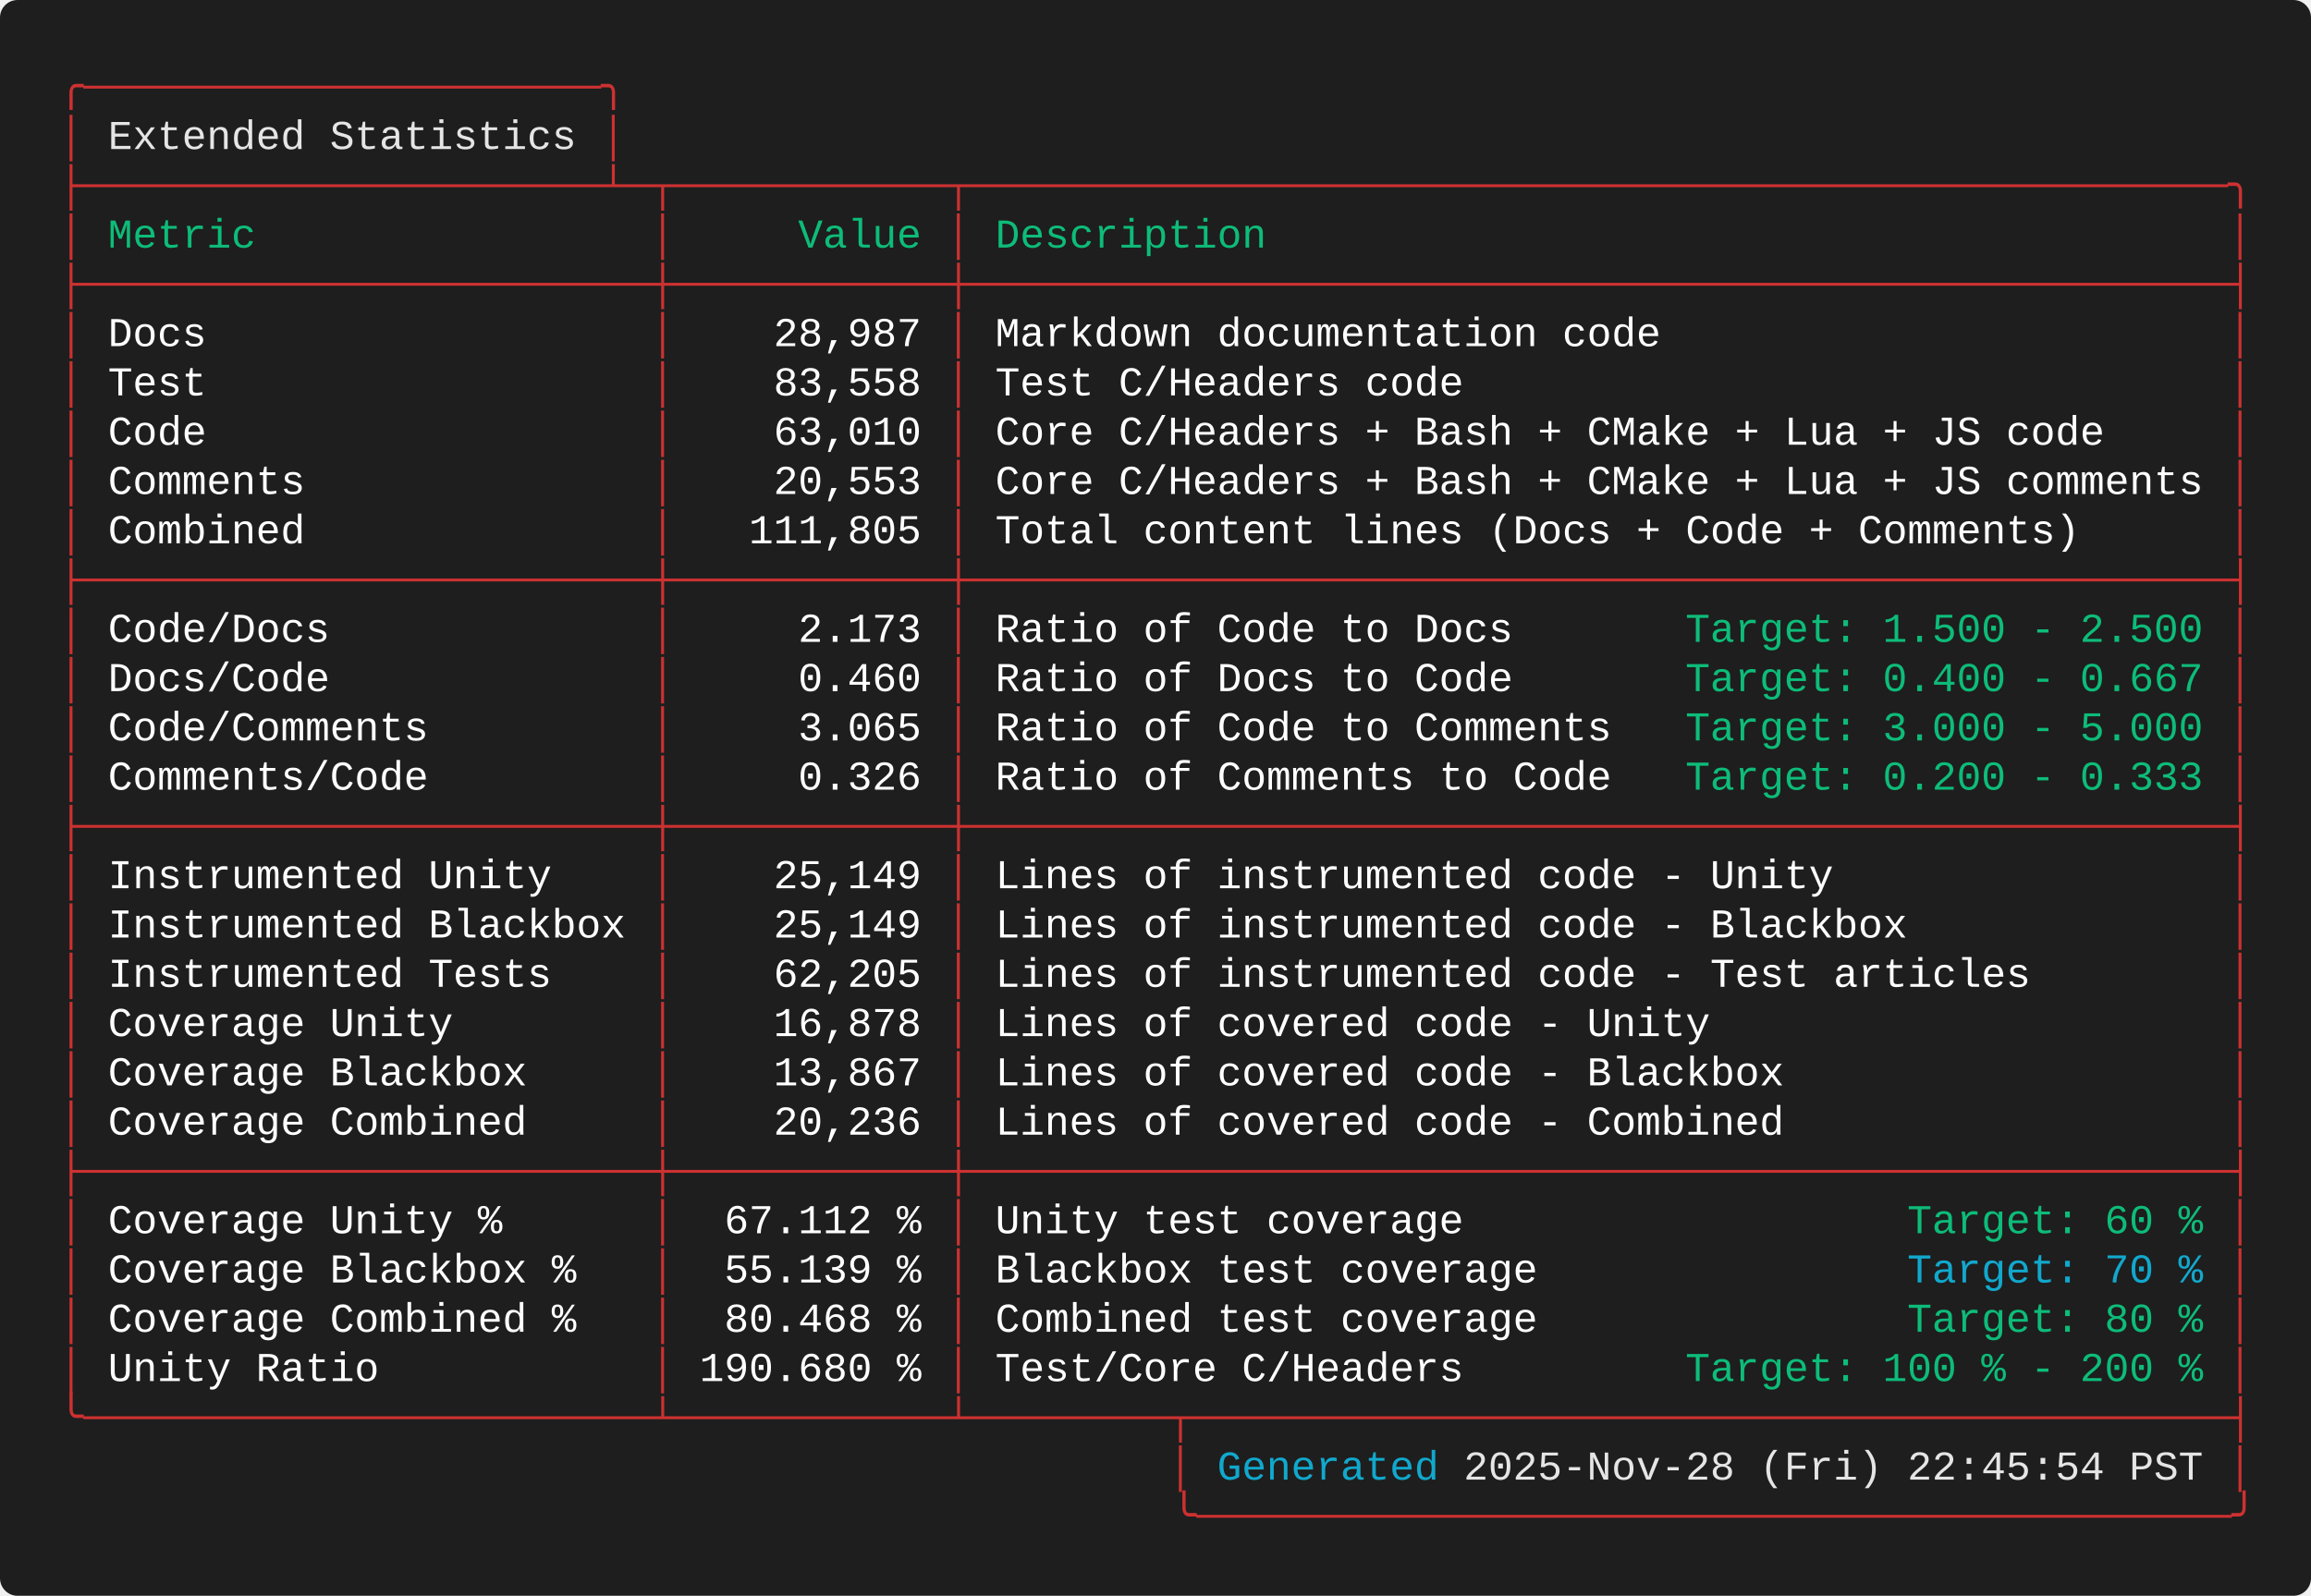
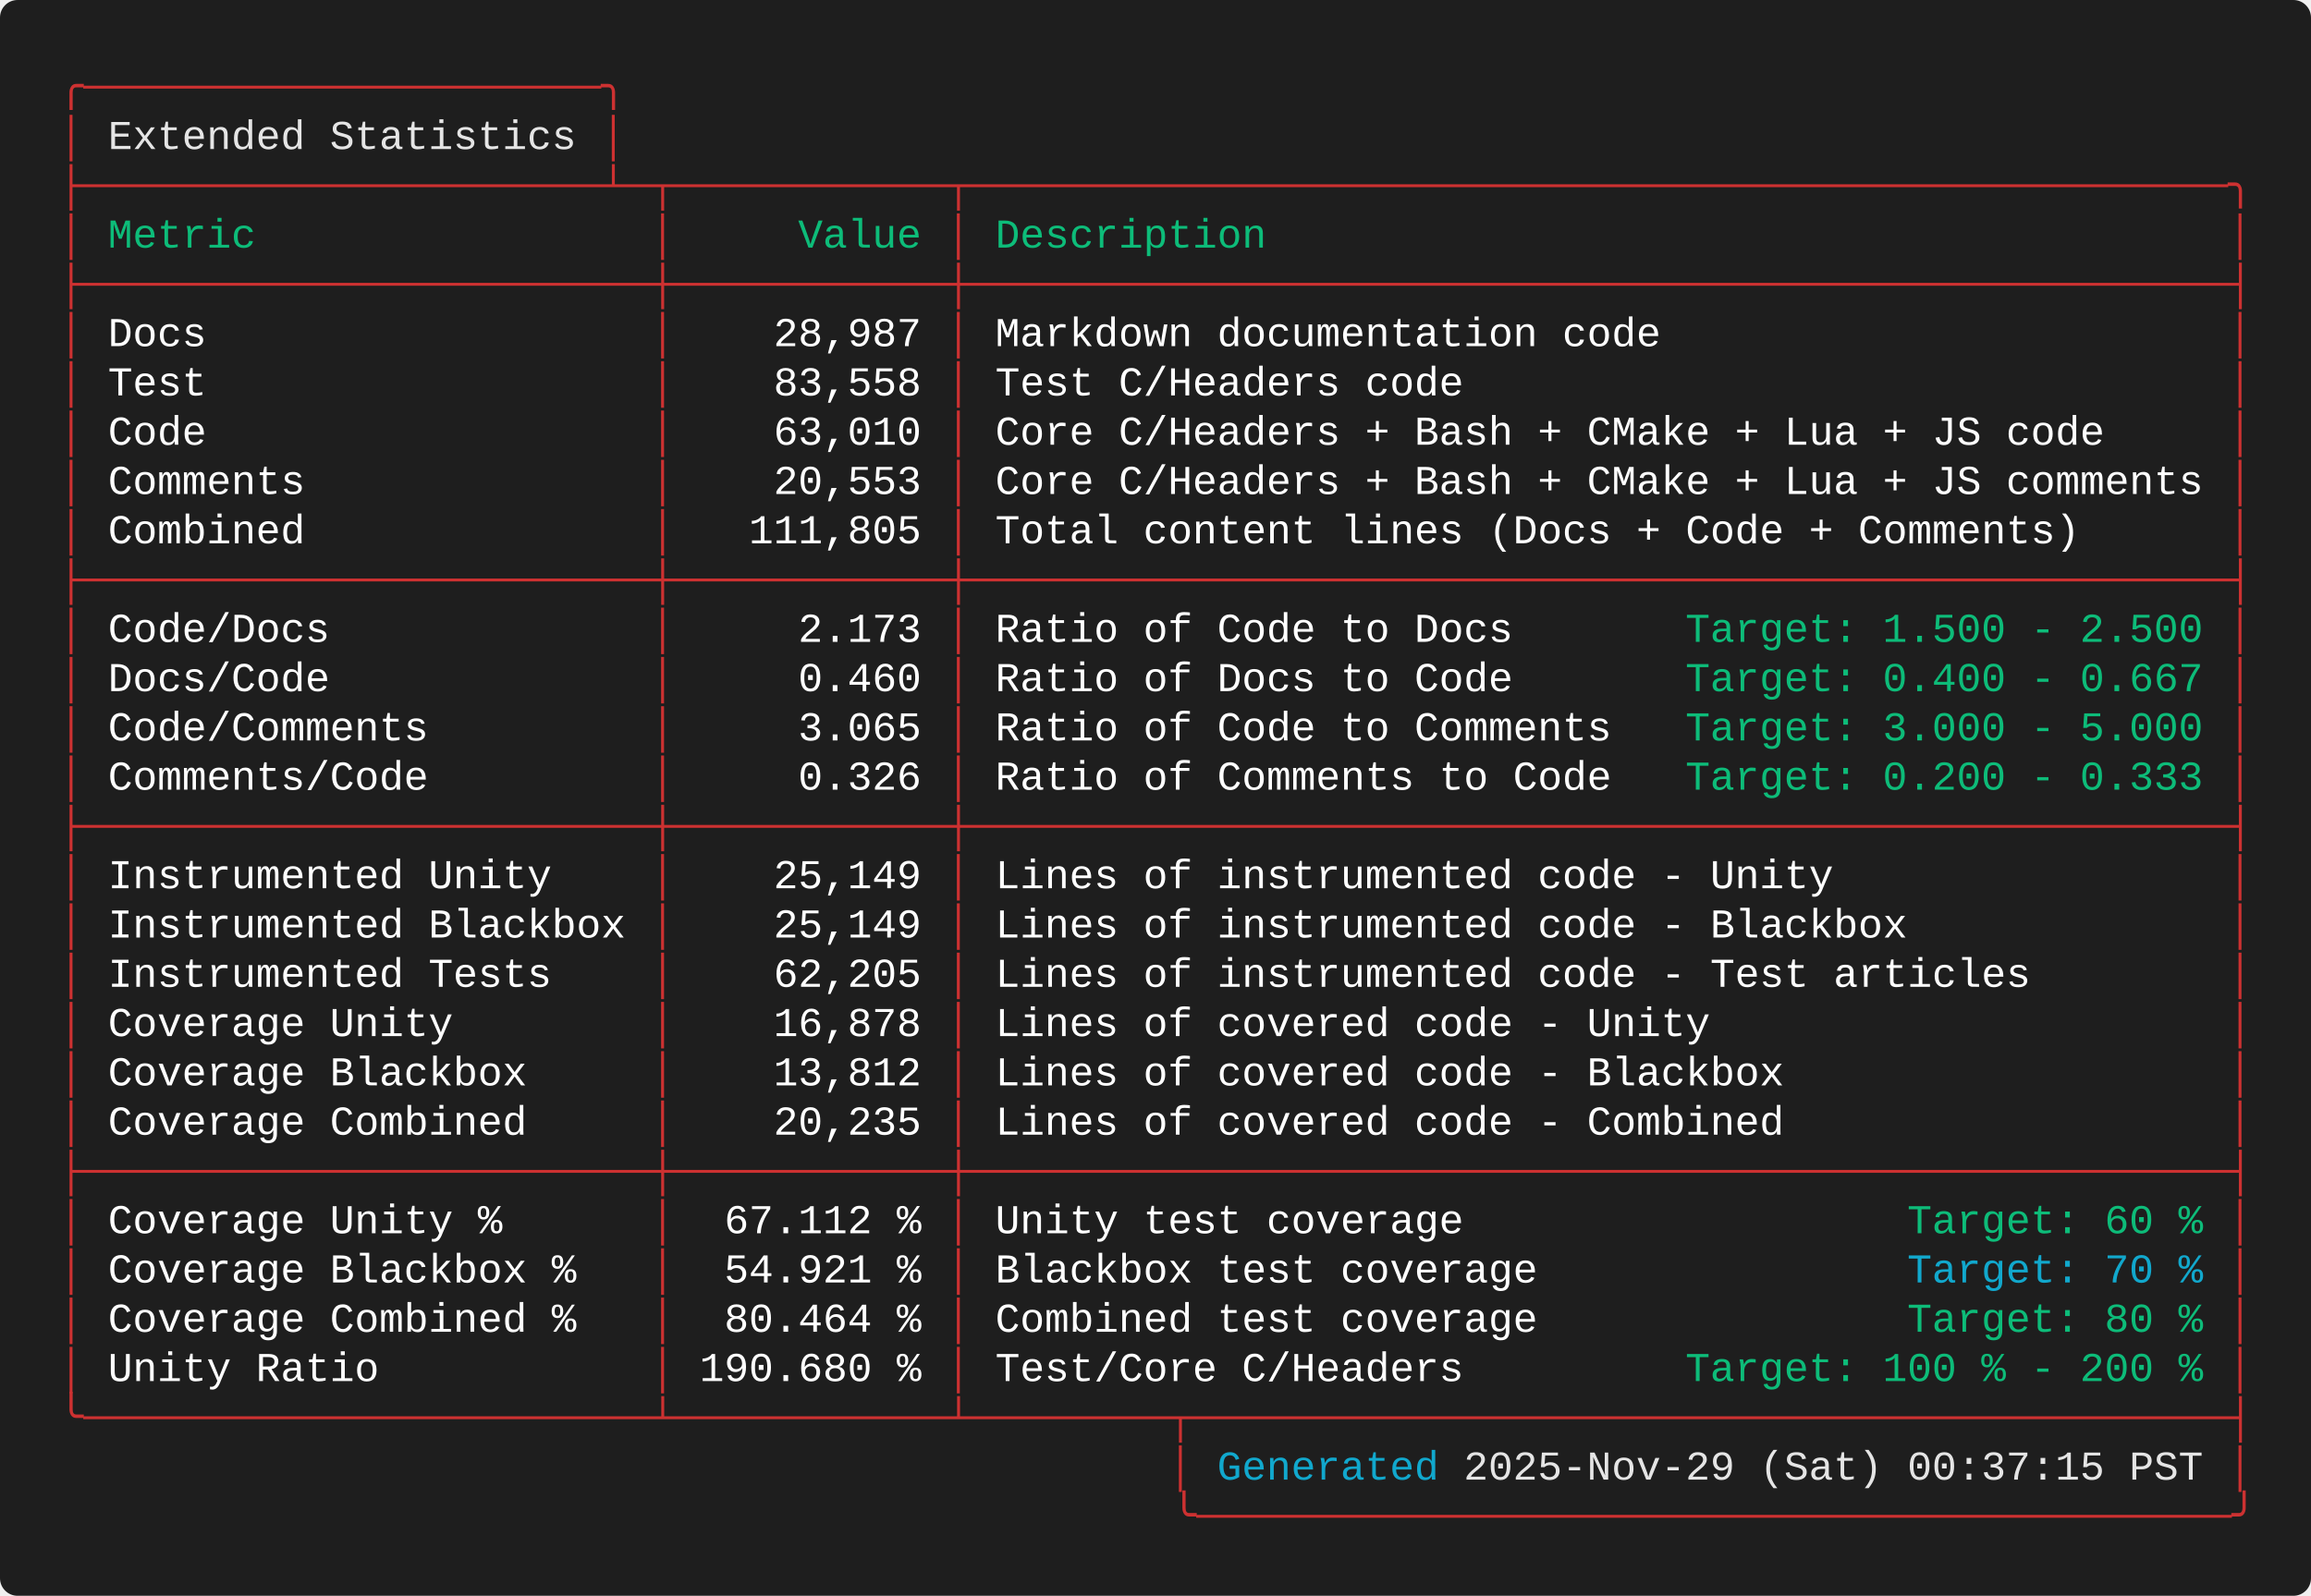
<svg xmlns="http://www.w3.org/2000/svg" width="787.60" height="544.00" viewBox="0 0 787.60 544.00">
  <defs>
    <style type="text/css">.terminal-text { font-family: 'Consolas', 'Consolas', 'Monaco', 'Courier New', monospace; }</style>
  </defs>
  <rect width="100%" height="100%" fill="#1e1e1e" rx="6" />
  <text x="20.00" y="34.00" font-size="14" class="terminal-text" xml:space="preserve" textLength="193.20" lengthAdjust="spacingAndGlyphs" fill="#cd3131">╭─────────────────────╮</text>
  <text x="20.00" y="50.80" font-size="14" class="terminal-text" xml:space="preserve" textLength="16.80" lengthAdjust="spacingAndGlyphs" fill="#cd3131">│ </text>
  <text x="36.80" y="50.80" font-size="14" class="terminal-text" xml:space="preserve" textLength="159.60" lengthAdjust="spacingAndGlyphs" fill="#e5e5e5">Extended Statistics</text>
  <text x="196.40" y="50.80" font-size="14" class="terminal-text" xml:space="preserve" textLength="8.40" lengthAdjust="spacingAndGlyphs" fill="#ffffff"> </text>
  <text x="204.80" y="50.80" font-size="14" class="terminal-text" xml:space="preserve" textLength="8.40" lengthAdjust="spacingAndGlyphs" fill="#cd3131">│</text>
  <text x="20.00" y="67.60" font-size="14" class="terminal-text" xml:space="preserve" textLength="747.60" lengthAdjust="spacingAndGlyphs" fill="#cd3131">├─────────────────────┴─┬───────────┬───────────────────────────────────────────────────╮</text>
  <text x="20.00" y="84.40" font-size="14" class="terminal-text" xml:space="preserve" textLength="8.40" lengthAdjust="spacingAndGlyphs" fill="#cd3131">│</text>
  <text x="28.40" y="84.40" font-size="14" class="terminal-text" xml:space="preserve" textLength="193.20" lengthAdjust="spacingAndGlyphs" fill="#0dbc79"> Metric                </text>
  <text x="221.60" y="84.40" font-size="14" class="terminal-text" xml:space="preserve" textLength="8.40" lengthAdjust="spacingAndGlyphs" fill="#cd3131">│</text>
  <text x="230.00" y="84.40" font-size="14" class="terminal-text" xml:space="preserve" textLength="92.40" lengthAdjust="spacingAndGlyphs" fill="#0dbc79">     Value </text>
  <text x="322.40" y="84.40" font-size="14" class="terminal-text" xml:space="preserve" textLength="8.40" lengthAdjust="spacingAndGlyphs" fill="#cd3131">│</text>
  <text x="330.80" y="84.40" font-size="14" class="terminal-text" xml:space="preserve" textLength="428.40" lengthAdjust="spacingAndGlyphs" fill="#0dbc79"> Description                                       </text>
  <text x="759.20" y="84.40" font-size="14" class="terminal-text" xml:space="preserve" textLength="8.40" lengthAdjust="spacingAndGlyphs" fill="#cd3131">│</text>
  <text x="20.00" y="101.20" font-size="14" class="terminal-text" xml:space="preserve" textLength="747.60" lengthAdjust="spacingAndGlyphs" fill="#cd3131">├───────────────────────┼───────────┼───────────────────────────────────────────────────┤</text>
  <text x="20.00" y="118.00" font-size="14" class="terminal-text" xml:space="preserve" textLength="8.40" lengthAdjust="spacingAndGlyphs" fill="#cd3131">│</text>
  <text x="28.40" y="118.00" font-size="14" class="terminal-text" xml:space="preserve" textLength="193.20" lengthAdjust="spacingAndGlyphs" fill="#ffffff"> Docs                  </text>
  <text x="221.60" y="118.00" font-size="14" class="terminal-text" xml:space="preserve" textLength="8.40" lengthAdjust="spacingAndGlyphs" fill="#cd3131">│</text>
  <text x="230.00" y="118.00" font-size="14" class="terminal-text" xml:space="preserve" textLength="92.40" lengthAdjust="spacingAndGlyphs" fill="#ffffff">    28,987 </text>
  <text x="322.40" y="118.00" font-size="14" class="terminal-text" xml:space="preserve" textLength="8.40" lengthAdjust="spacingAndGlyphs" fill="#cd3131">│</text>
  <text x="330.80" y="118.00" font-size="14" class="terminal-text" xml:space="preserve" textLength="428.40" lengthAdjust="spacingAndGlyphs" fill="#ffffff"> Markdown documentation code                       </text>
  <text x="759.20" y="118.00" font-size="14" class="terminal-text" xml:space="preserve" textLength="8.40" lengthAdjust="spacingAndGlyphs" fill="#cd3131">│</text>
  <text x="20.00" y="134.80" font-size="14" class="terminal-text" xml:space="preserve" textLength="8.40" lengthAdjust="spacingAndGlyphs" fill="#cd3131">│</text>
  <text x="28.40" y="134.80" font-size="14" class="terminal-text" xml:space="preserve" textLength="193.20" lengthAdjust="spacingAndGlyphs" fill="#ffffff"> Test                  </text>
  <text x="221.60" y="134.80" font-size="14" class="terminal-text" xml:space="preserve" textLength="8.40" lengthAdjust="spacingAndGlyphs" fill="#cd3131">│</text>
  <text x="230.00" y="134.80" font-size="14" class="terminal-text" xml:space="preserve" textLength="92.40" lengthAdjust="spacingAndGlyphs" fill="#ffffff">    83,558 </text>
  <text x="322.40" y="134.80" font-size="14" class="terminal-text" xml:space="preserve" textLength="8.40" lengthAdjust="spacingAndGlyphs" fill="#cd3131">│</text>
  <text x="330.80" y="134.80" font-size="14" class="terminal-text" xml:space="preserve" textLength="428.40" lengthAdjust="spacingAndGlyphs" fill="#ffffff"> Test C/Headers code                               </text>
  <text x="759.20" y="134.80" font-size="14" class="terminal-text" xml:space="preserve" textLength="8.40" lengthAdjust="spacingAndGlyphs" fill="#cd3131">│</text>
  <text x="20.00" y="151.60" font-size="14" class="terminal-text" xml:space="preserve" textLength="8.40" lengthAdjust="spacingAndGlyphs" fill="#cd3131">│</text>
  <text x="28.40" y="151.60" font-size="14" class="terminal-text" xml:space="preserve" textLength="193.20" lengthAdjust="spacingAndGlyphs" fill="#ffffff"> Code                  </text>
  <text x="221.60" y="151.60" font-size="14" class="terminal-text" xml:space="preserve" textLength="8.40" lengthAdjust="spacingAndGlyphs" fill="#cd3131">│</text>
  <text x="230.00" y="151.60" font-size="14" class="terminal-text" xml:space="preserve" textLength="92.40" lengthAdjust="spacingAndGlyphs" fill="#ffffff">    63,010 </text>
  <text x="322.40" y="151.60" font-size="14" class="terminal-text" xml:space="preserve" textLength="8.40" lengthAdjust="spacingAndGlyphs" fill="#cd3131">│</text>
  <text x="330.80" y="151.60" font-size="14" class="terminal-text" xml:space="preserve" textLength="428.40" lengthAdjust="spacingAndGlyphs" fill="#ffffff"> Core C/Headers + Bash + CMake + Lua + JS code     </text>
  <text x="759.20" y="151.60" font-size="14" class="terminal-text" xml:space="preserve" textLength="8.40" lengthAdjust="spacingAndGlyphs" fill="#cd3131">│</text>
  <text x="20.00" y="168.40" font-size="14" class="terminal-text" xml:space="preserve" textLength="8.40" lengthAdjust="spacingAndGlyphs" fill="#cd3131">│</text>
  <text x="28.40" y="168.40" font-size="14" class="terminal-text" xml:space="preserve" textLength="193.20" lengthAdjust="spacingAndGlyphs" fill="#ffffff"> Comments              </text>
  <text x="221.60" y="168.40" font-size="14" class="terminal-text" xml:space="preserve" textLength="8.40" lengthAdjust="spacingAndGlyphs" fill="#cd3131">│</text>
  <text x="230.00" y="168.40" font-size="14" class="terminal-text" xml:space="preserve" textLength="92.40" lengthAdjust="spacingAndGlyphs" fill="#ffffff">    20,553 </text>
  <text x="322.40" y="168.40" font-size="14" class="terminal-text" xml:space="preserve" textLength="8.40" lengthAdjust="spacingAndGlyphs" fill="#cd3131">│</text>
  <text x="330.80" y="168.40" font-size="14" class="terminal-text" xml:space="preserve" textLength="428.40" lengthAdjust="spacingAndGlyphs" fill="#ffffff"> Core C/Headers + Bash + CMake + Lua + JS comments </text>
  <text x="759.20" y="168.40" font-size="14" class="terminal-text" xml:space="preserve" textLength="8.40" lengthAdjust="spacingAndGlyphs" fill="#cd3131">│</text>
  <text x="20.00" y="185.20" font-size="14" class="terminal-text" xml:space="preserve" textLength="8.40" lengthAdjust="spacingAndGlyphs" fill="#cd3131">│</text>
  <text x="28.40" y="185.20" font-size="14" class="terminal-text" xml:space="preserve" textLength="193.20" lengthAdjust="spacingAndGlyphs" fill="#ffffff"> Combined              </text>
  <text x="221.60" y="185.20" font-size="14" class="terminal-text" xml:space="preserve" textLength="8.40" lengthAdjust="spacingAndGlyphs" fill="#cd3131">│</text>
  <text x="230.00" y="185.20" font-size="14" class="terminal-text" xml:space="preserve" textLength="92.40" lengthAdjust="spacingAndGlyphs" fill="#ffffff">   111,805 </text>
  <text x="322.40" y="185.20" font-size="14" class="terminal-text" xml:space="preserve" textLength="8.40" lengthAdjust="spacingAndGlyphs" fill="#cd3131">│</text>
  <text x="330.80" y="185.20" font-size="14" class="terminal-text" xml:space="preserve" textLength="428.40" lengthAdjust="spacingAndGlyphs" fill="#ffffff"> Total content lines (Docs + Code + Comments)      </text>
  <text x="759.20" y="185.20" font-size="14" class="terminal-text" xml:space="preserve" textLength="8.40" lengthAdjust="spacingAndGlyphs" fill="#cd3131">│</text>
  <text x="20.00" y="202.00" font-size="14" class="terminal-text" xml:space="preserve" textLength="747.60" lengthAdjust="spacingAndGlyphs" fill="#cd3131">├───────────────────────┼───────────┼───────────────────────────────────────────────────┤</text>
  <text x="20.00" y="218.80" font-size="14" class="terminal-text" xml:space="preserve" textLength="8.40" lengthAdjust="spacingAndGlyphs" fill="#cd3131">│</text>
  <text x="28.40" y="218.80" font-size="14" class="terminal-text" xml:space="preserve" textLength="193.20" lengthAdjust="spacingAndGlyphs" fill="#ffffff"> Code/Docs             </text>
  <text x="221.60" y="218.80" font-size="14" class="terminal-text" xml:space="preserve" textLength="8.40" lengthAdjust="spacingAndGlyphs" fill="#cd3131">│</text>
  <text x="230.00" y="218.80" font-size="14" class="terminal-text" xml:space="preserve" textLength="92.40" lengthAdjust="spacingAndGlyphs" fill="#ffffff">     2.173 </text>
  <text x="322.40" y="218.80" font-size="14" class="terminal-text" xml:space="preserve" textLength="8.40" lengthAdjust="spacingAndGlyphs" fill="#cd3131">│</text>
  <text x="330.80" y="218.80" font-size="14" class="terminal-text" xml:space="preserve" textLength="243.60" lengthAdjust="spacingAndGlyphs" fill="#ffffff"> Ratio of Code to Docs       </text>
  <text x="574.40" y="218.80" font-size="14" class="terminal-text" xml:space="preserve" textLength="176.40" lengthAdjust="spacingAndGlyphs" fill="#0dbc79">Target: 1.500 - 2.500</text>
  <text x="750.80" y="218.80" font-size="14" class="terminal-text" xml:space="preserve" textLength="8.40" lengthAdjust="spacingAndGlyphs" fill="#ffffff"> </text>
  <text x="759.20" y="218.80" font-size="14" class="terminal-text" xml:space="preserve" textLength="8.40" lengthAdjust="spacingAndGlyphs" fill="#cd3131">│</text>
  <text x="20.00" y="235.60" font-size="14" class="terminal-text" xml:space="preserve" textLength="8.40" lengthAdjust="spacingAndGlyphs" fill="#cd3131">│</text>
  <text x="28.40" y="235.60" font-size="14" class="terminal-text" xml:space="preserve" textLength="193.20" lengthAdjust="spacingAndGlyphs" fill="#ffffff"> Docs/Code             </text>
  <text x="221.60" y="235.60" font-size="14" class="terminal-text" xml:space="preserve" textLength="8.40" lengthAdjust="spacingAndGlyphs" fill="#cd3131">│</text>
  <text x="230.00" y="235.60" font-size="14" class="terminal-text" xml:space="preserve" textLength="92.40" lengthAdjust="spacingAndGlyphs" fill="#ffffff">     0.460 </text>
  <text x="322.40" y="235.60" font-size="14" class="terminal-text" xml:space="preserve" textLength="8.40" lengthAdjust="spacingAndGlyphs" fill="#cd3131">│</text>
  <text x="330.80" y="235.60" font-size="14" class="terminal-text" xml:space="preserve" textLength="243.60" lengthAdjust="spacingAndGlyphs" fill="#ffffff"> Ratio of Docs to Code       </text>
  <text x="574.40" y="235.60" font-size="14" class="terminal-text" xml:space="preserve" textLength="176.40" lengthAdjust="spacingAndGlyphs" fill="#0dbc79">Target: 0.400 - 0.667</text>
  <text x="750.80" y="235.60" font-size="14" class="terminal-text" xml:space="preserve" textLength="8.40" lengthAdjust="spacingAndGlyphs" fill="#ffffff"> </text>
  <text x="759.20" y="235.60" font-size="14" class="terminal-text" xml:space="preserve" textLength="8.40" lengthAdjust="spacingAndGlyphs" fill="#cd3131">│</text>
  <text x="20.00" y="252.40" font-size="14" class="terminal-text" xml:space="preserve" textLength="8.40" lengthAdjust="spacingAndGlyphs" fill="#cd3131">│</text>
  <text x="28.40" y="252.40" font-size="14" class="terminal-text" xml:space="preserve" textLength="193.20" lengthAdjust="spacingAndGlyphs" fill="#ffffff"> Code/Comments         </text>
  <text x="221.60" y="252.40" font-size="14" class="terminal-text" xml:space="preserve" textLength="8.40" lengthAdjust="spacingAndGlyphs" fill="#cd3131">│</text>
  <text x="230.00" y="252.40" font-size="14" class="terminal-text" xml:space="preserve" textLength="92.40" lengthAdjust="spacingAndGlyphs" fill="#ffffff">     3.065 </text>
  <text x="322.40" y="252.40" font-size="14" class="terminal-text" xml:space="preserve" textLength="8.40" lengthAdjust="spacingAndGlyphs" fill="#cd3131">│</text>
  <text x="330.80" y="252.40" font-size="14" class="terminal-text" xml:space="preserve" textLength="243.60" lengthAdjust="spacingAndGlyphs" fill="#ffffff"> Ratio of Code to Comments   </text>
  <text x="574.40" y="252.40" font-size="14" class="terminal-text" xml:space="preserve" textLength="176.40" lengthAdjust="spacingAndGlyphs" fill="#0dbc79">Target: 3.000 - 5.000</text>
  <text x="750.80" y="252.40" font-size="14" class="terminal-text" xml:space="preserve" textLength="8.40" lengthAdjust="spacingAndGlyphs" fill="#ffffff"> </text>
  <text x="759.20" y="252.40" font-size="14" class="terminal-text" xml:space="preserve" textLength="8.40" lengthAdjust="spacingAndGlyphs" fill="#cd3131">│</text>
  <text x="20.00" y="269.20" font-size="14" class="terminal-text" xml:space="preserve" textLength="8.40" lengthAdjust="spacingAndGlyphs" fill="#cd3131">│</text>
  <text x="28.40" y="269.20" font-size="14" class="terminal-text" xml:space="preserve" textLength="193.20" lengthAdjust="spacingAndGlyphs" fill="#ffffff"> Comments/Code         </text>
  <text x="221.60" y="269.20" font-size="14" class="terminal-text" xml:space="preserve" textLength="8.40" lengthAdjust="spacingAndGlyphs" fill="#cd3131">│</text>
  <text x="230.00" y="269.20" font-size="14" class="terminal-text" xml:space="preserve" textLength="92.40" lengthAdjust="spacingAndGlyphs" fill="#ffffff">     0.326 </text>
  <text x="322.40" y="269.20" font-size="14" class="terminal-text" xml:space="preserve" textLength="8.40" lengthAdjust="spacingAndGlyphs" fill="#cd3131">│</text>
  <text x="330.80" y="269.20" font-size="14" class="terminal-text" xml:space="preserve" textLength="243.60" lengthAdjust="spacingAndGlyphs" fill="#ffffff"> Ratio of Comments to Code   </text>
  <text x="574.40" y="269.20" font-size="14" class="terminal-text" xml:space="preserve" textLength="176.40" lengthAdjust="spacingAndGlyphs" fill="#0dbc79">Target: 0.200 - 0.333</text>
  <text x="750.80" y="269.20" font-size="14" class="terminal-text" xml:space="preserve" textLength="8.40" lengthAdjust="spacingAndGlyphs" fill="#ffffff"> </text>
  <text x="759.20" y="269.20" font-size="14" class="terminal-text" xml:space="preserve" textLength="8.40" lengthAdjust="spacingAndGlyphs" fill="#cd3131">│</text>
  <text x="20.00" y="286.00" font-size="14" class="terminal-text" xml:space="preserve" textLength="747.60" lengthAdjust="spacingAndGlyphs" fill="#cd3131">├───────────────────────┼───────────┼───────────────────────────────────────────────────┤</text>
  <text x="20.00" y="302.80" font-size="14" class="terminal-text" xml:space="preserve" textLength="8.40" lengthAdjust="spacingAndGlyphs" fill="#cd3131">│</text>
  <text x="28.40" y="302.80" font-size="14" class="terminal-text" xml:space="preserve" textLength="193.20" lengthAdjust="spacingAndGlyphs" fill="#ffffff"> Instrumented Unity    </text>
  <text x="221.60" y="302.80" font-size="14" class="terminal-text" xml:space="preserve" textLength="8.40" lengthAdjust="spacingAndGlyphs" fill="#cd3131">│</text>
  <text x="230.00" y="302.80" font-size="14" class="terminal-text" xml:space="preserve" textLength="92.40" lengthAdjust="spacingAndGlyphs" fill="#ffffff">    25,149 </text>
  <text x="322.40" y="302.80" font-size="14" class="terminal-text" xml:space="preserve" textLength="8.40" lengthAdjust="spacingAndGlyphs" fill="#cd3131">│</text>
  <text x="330.80" y="302.80" font-size="14" class="terminal-text" xml:space="preserve" textLength="428.40" lengthAdjust="spacingAndGlyphs" fill="#ffffff"> Lines of instrumented code - Unity                </text>
  <text x="759.20" y="302.80" font-size="14" class="terminal-text" xml:space="preserve" textLength="8.40" lengthAdjust="spacingAndGlyphs" fill="#cd3131">│</text>
  <text x="20.00" y="319.60" font-size="14" class="terminal-text" xml:space="preserve" textLength="8.40" lengthAdjust="spacingAndGlyphs" fill="#cd3131">│</text>
  <text x="28.40" y="319.60" font-size="14" class="terminal-text" xml:space="preserve" textLength="193.20" lengthAdjust="spacingAndGlyphs" fill="#ffffff"> Instrumented Blackbox </text>
  <text x="221.60" y="319.60" font-size="14" class="terminal-text" xml:space="preserve" textLength="8.40" lengthAdjust="spacingAndGlyphs" fill="#cd3131">│</text>
  <text x="230.00" y="319.60" font-size="14" class="terminal-text" xml:space="preserve" textLength="92.40" lengthAdjust="spacingAndGlyphs" fill="#ffffff">    25,149 </text>
  <text x="322.40" y="319.60" font-size="14" class="terminal-text" xml:space="preserve" textLength="8.40" lengthAdjust="spacingAndGlyphs" fill="#cd3131">│</text>
  <text x="330.80" y="319.60" font-size="14" class="terminal-text" xml:space="preserve" textLength="428.40" lengthAdjust="spacingAndGlyphs" fill="#ffffff"> Lines of instrumented code - Blackbox             </text>
  <text x="759.20" y="319.60" font-size="14" class="terminal-text" xml:space="preserve" textLength="8.40" lengthAdjust="spacingAndGlyphs" fill="#cd3131">│</text>
  <text x="20.00" y="336.40" font-size="14" class="terminal-text" xml:space="preserve" textLength="8.40" lengthAdjust="spacingAndGlyphs" fill="#cd3131">│</text>
  <text x="28.40" y="336.40" font-size="14" class="terminal-text" xml:space="preserve" textLength="193.20" lengthAdjust="spacingAndGlyphs" fill="#ffffff"> Instrumented Tests    </text>
  <text x="221.60" y="336.40" font-size="14" class="terminal-text" xml:space="preserve" textLength="8.40" lengthAdjust="spacingAndGlyphs" fill="#cd3131">│</text>
  <text x="230.00" y="336.40" font-size="14" class="terminal-text" xml:space="preserve" textLength="92.40" lengthAdjust="spacingAndGlyphs" fill="#ffffff">    62,205 </text>
  <text x="322.40" y="336.40" font-size="14" class="terminal-text" xml:space="preserve" textLength="8.40" lengthAdjust="spacingAndGlyphs" fill="#cd3131">│</text>
  <text x="330.80" y="336.40" font-size="14" class="terminal-text" xml:space="preserve" textLength="428.40" lengthAdjust="spacingAndGlyphs" fill="#ffffff"> Lines of instrumented code - Test articles        </text>
  <text x="759.20" y="336.40" font-size="14" class="terminal-text" xml:space="preserve" textLength="8.40" lengthAdjust="spacingAndGlyphs" fill="#cd3131">│</text>
  <text x="20.00" y="353.20" font-size="14" class="terminal-text" xml:space="preserve" textLength="8.40" lengthAdjust="spacingAndGlyphs" fill="#cd3131">│</text>
  <text x="28.40" y="353.20" font-size="14" class="terminal-text" xml:space="preserve" textLength="193.20" lengthAdjust="spacingAndGlyphs" fill="#ffffff"> Coverage Unity        </text>
  <text x="221.60" y="353.20" font-size="14" class="terminal-text" xml:space="preserve" textLength="8.40" lengthAdjust="spacingAndGlyphs" fill="#cd3131">│</text>
  <text x="230.00" y="353.20" font-size="14" class="terminal-text" xml:space="preserve" textLength="92.40" lengthAdjust="spacingAndGlyphs" fill="#ffffff">    16,878 </text>
  <text x="322.40" y="353.20" font-size="14" class="terminal-text" xml:space="preserve" textLength="8.40" lengthAdjust="spacingAndGlyphs" fill="#cd3131">│</text>
  <text x="330.80" y="353.20" font-size="14" class="terminal-text" xml:space="preserve" textLength="428.40" lengthAdjust="spacingAndGlyphs" fill="#ffffff"> Lines of covered code - Unity                     </text>
  <text x="759.20" y="353.20" font-size="14" class="terminal-text" xml:space="preserve" textLength="8.40" lengthAdjust="spacingAndGlyphs" fill="#cd3131">│</text>
  <text x="20.00" y="370.00" font-size="14" class="terminal-text" xml:space="preserve" textLength="8.40" lengthAdjust="spacingAndGlyphs" fill="#cd3131">│</text>
  <text x="28.40" y="370.00" font-size="14" class="terminal-text" xml:space="preserve" textLength="193.20" lengthAdjust="spacingAndGlyphs" fill="#ffffff"> Coverage Blackbox     </text>
  <text x="221.60" y="370.00" font-size="14" class="terminal-text" xml:space="preserve" textLength="8.40" lengthAdjust="spacingAndGlyphs" fill="#cd3131">│</text>
-   <text x="230.00" y="370.00" font-size="14" class="terminal-text" xml:space="preserve" textLength="92.40" lengthAdjust="spacingAndGlyphs" fill="#ffffff">    13,867 </text>
+   <text x="230.00" y="370.00" font-size="14" class="terminal-text" xml:space="preserve" textLength="92.40" lengthAdjust="spacingAndGlyphs" fill="#ffffff">    13,812 </text>
  <text x="322.40" y="370.00" font-size="14" class="terminal-text" xml:space="preserve" textLength="8.40" lengthAdjust="spacingAndGlyphs" fill="#cd3131">│</text>
  <text x="330.80" y="370.00" font-size="14" class="terminal-text" xml:space="preserve" textLength="428.40" lengthAdjust="spacingAndGlyphs" fill="#ffffff"> Lines of covered code - Blackbox                  </text>
  <text x="759.20" y="370.00" font-size="14" class="terminal-text" xml:space="preserve" textLength="8.40" lengthAdjust="spacingAndGlyphs" fill="#cd3131">│</text>
  <text x="20.00" y="386.80" font-size="14" class="terminal-text" xml:space="preserve" textLength="8.40" lengthAdjust="spacingAndGlyphs" fill="#cd3131">│</text>
  <text x="28.40" y="386.80" font-size="14" class="terminal-text" xml:space="preserve" textLength="193.20" lengthAdjust="spacingAndGlyphs" fill="#ffffff"> Coverage Combined     </text>
  <text x="221.60" y="386.80" font-size="14" class="terminal-text" xml:space="preserve" textLength="8.40" lengthAdjust="spacingAndGlyphs" fill="#cd3131">│</text>
-   <text x="230.00" y="386.80" font-size="14" class="terminal-text" xml:space="preserve" textLength="92.40" lengthAdjust="spacingAndGlyphs" fill="#ffffff">    20,236 </text>
+   <text x="230.00" y="386.80" font-size="14" class="terminal-text" xml:space="preserve" textLength="92.40" lengthAdjust="spacingAndGlyphs" fill="#ffffff">    20,235 </text>
  <text x="322.40" y="386.80" font-size="14" class="terminal-text" xml:space="preserve" textLength="8.40" lengthAdjust="spacingAndGlyphs" fill="#cd3131">│</text>
  <text x="330.80" y="386.80" font-size="14" class="terminal-text" xml:space="preserve" textLength="428.40" lengthAdjust="spacingAndGlyphs" fill="#ffffff"> Lines of covered code - Combined                  </text>
  <text x="759.20" y="386.80" font-size="14" class="terminal-text" xml:space="preserve" textLength="8.40" lengthAdjust="spacingAndGlyphs" fill="#cd3131">│</text>
  <text x="20.00" y="403.60" font-size="14" class="terminal-text" xml:space="preserve" textLength="747.60" lengthAdjust="spacingAndGlyphs" fill="#cd3131">├───────────────────────┼───────────┼───────────────────────────────────────────────────┤</text>
  <text x="20.00" y="420.40" font-size="14" class="terminal-text" xml:space="preserve" textLength="8.40" lengthAdjust="spacingAndGlyphs" fill="#cd3131">│</text>
  <text x="28.40" y="420.40" font-size="14" class="terminal-text" xml:space="preserve" textLength="193.20" lengthAdjust="spacingAndGlyphs" fill="#ffffff"> Coverage Unity %      </text>
  <text x="221.60" y="420.40" font-size="14" class="terminal-text" xml:space="preserve" textLength="8.40" lengthAdjust="spacingAndGlyphs" fill="#cd3131">│</text>
  <text x="230.00" y="420.40" font-size="14" class="terminal-text" xml:space="preserve" textLength="92.40" lengthAdjust="spacingAndGlyphs" fill="#ffffff">  67.112 % </text>
  <text x="322.40" y="420.40" font-size="14" class="terminal-text" xml:space="preserve" textLength="8.40" lengthAdjust="spacingAndGlyphs" fill="#cd3131">│</text>
  <text x="330.80" y="420.40" font-size="14" class="terminal-text" xml:space="preserve" textLength="319.20" lengthAdjust="spacingAndGlyphs" fill="#ffffff"> Unity test coverage                  </text>
  <text x="650.00" y="420.40" font-size="14" class="terminal-text" xml:space="preserve" textLength="100.80" lengthAdjust="spacingAndGlyphs" fill="#0dbc79">Target: 60 %</text>
  <text x="750.80" y="420.40" font-size="14" class="terminal-text" xml:space="preserve" textLength="8.40" lengthAdjust="spacingAndGlyphs" fill="#ffffff"> </text>
  <text x="759.20" y="420.40" font-size="14" class="terminal-text" xml:space="preserve" textLength="8.40" lengthAdjust="spacingAndGlyphs" fill="#cd3131">│</text>
  <text x="20.00" y="437.20" font-size="14" class="terminal-text" xml:space="preserve" textLength="8.40" lengthAdjust="spacingAndGlyphs" fill="#cd3131">│</text>
  <text x="28.40" y="437.20" font-size="14" class="terminal-text" xml:space="preserve" textLength="193.20" lengthAdjust="spacingAndGlyphs" fill="#ffffff"> Coverage Blackbox %   </text>
  <text x="221.60" y="437.20" font-size="14" class="terminal-text" xml:space="preserve" textLength="8.40" lengthAdjust="spacingAndGlyphs" fill="#cd3131">│</text>
-   <text x="230.00" y="437.20" font-size="14" class="terminal-text" xml:space="preserve" textLength="92.40" lengthAdjust="spacingAndGlyphs" fill="#ffffff">  55.139 % </text>
+   <text x="230.00" y="437.20" font-size="14" class="terminal-text" xml:space="preserve" textLength="92.40" lengthAdjust="spacingAndGlyphs" fill="#ffffff">  54.921 % </text>
  <text x="322.40" y="437.20" font-size="14" class="terminal-text" xml:space="preserve" textLength="8.40" lengthAdjust="spacingAndGlyphs" fill="#cd3131">│</text>
  <text x="330.80" y="437.20" font-size="14" class="terminal-text" xml:space="preserve" textLength="319.20" lengthAdjust="spacingAndGlyphs" fill="#ffffff"> Blackbox test coverage               </text>
  <text x="650.00" y="437.20" font-size="14" class="terminal-text" xml:space="preserve" textLength="100.80" lengthAdjust="spacingAndGlyphs" fill="#11a8cd">Target: 70 %</text>
  <text x="750.80" y="437.20" font-size="14" class="terminal-text" xml:space="preserve" textLength="8.40" lengthAdjust="spacingAndGlyphs" fill="#ffffff"> </text>
  <text x="759.20" y="437.20" font-size="14" class="terminal-text" xml:space="preserve" textLength="8.40" lengthAdjust="spacingAndGlyphs" fill="#cd3131">│</text>
  <text x="20.00" y="454.00" font-size="14" class="terminal-text" xml:space="preserve" textLength="8.40" lengthAdjust="spacingAndGlyphs" fill="#cd3131">│</text>
  <text x="28.40" y="454.00" font-size="14" class="terminal-text" xml:space="preserve" textLength="193.20" lengthAdjust="spacingAndGlyphs" fill="#ffffff"> Coverage Combined %   </text>
  <text x="221.60" y="454.00" font-size="14" class="terminal-text" xml:space="preserve" textLength="8.40" lengthAdjust="spacingAndGlyphs" fill="#cd3131">│</text>
-   <text x="230.00" y="454.00" font-size="14" class="terminal-text" xml:space="preserve" textLength="92.40" lengthAdjust="spacingAndGlyphs" fill="#ffffff">  80.468 % </text>
+   <text x="230.00" y="454.00" font-size="14" class="terminal-text" xml:space="preserve" textLength="92.40" lengthAdjust="spacingAndGlyphs" fill="#ffffff">  80.464 % </text>
  <text x="322.40" y="454.00" font-size="14" class="terminal-text" xml:space="preserve" textLength="8.40" lengthAdjust="spacingAndGlyphs" fill="#cd3131">│</text>
  <text x="330.80" y="454.00" font-size="14" class="terminal-text" xml:space="preserve" textLength="319.20" lengthAdjust="spacingAndGlyphs" fill="#ffffff"> Combined test coverage               </text>
  <text x="650.00" y="454.00" font-size="14" class="terminal-text" xml:space="preserve" textLength="100.80" lengthAdjust="spacingAndGlyphs" fill="#0dbc79">Target: 80 %</text>
  <text x="750.80" y="454.00" font-size="14" class="terminal-text" xml:space="preserve" textLength="8.40" lengthAdjust="spacingAndGlyphs" fill="#ffffff"> </text>
  <text x="759.20" y="454.00" font-size="14" class="terminal-text" xml:space="preserve" textLength="8.40" lengthAdjust="spacingAndGlyphs" fill="#cd3131">│</text>
  <text x="20.00" y="470.80" font-size="14" class="terminal-text" xml:space="preserve" textLength="8.40" lengthAdjust="spacingAndGlyphs" fill="#cd3131">│</text>
  <text x="28.40" y="470.80" font-size="14" class="terminal-text" xml:space="preserve" textLength="193.20" lengthAdjust="spacingAndGlyphs" fill="#ffffff"> Unity Ratio           </text>
  <text x="221.60" y="470.80" font-size="14" class="terminal-text" xml:space="preserve" textLength="8.40" lengthAdjust="spacingAndGlyphs" fill="#cd3131">│</text>
  <text x="230.00" y="470.80" font-size="14" class="terminal-text" xml:space="preserve" textLength="92.40" lengthAdjust="spacingAndGlyphs" fill="#ffffff"> 190.680 % </text>
  <text x="322.40" y="470.80" font-size="14" class="terminal-text" xml:space="preserve" textLength="8.40" lengthAdjust="spacingAndGlyphs" fill="#cd3131">│</text>
  <text x="330.80" y="470.80" font-size="14" class="terminal-text" xml:space="preserve" textLength="243.60" lengthAdjust="spacingAndGlyphs" fill="#ffffff"> Test/Core C/Headers         </text>
  <text x="574.40" y="470.80" font-size="14" class="terminal-text" xml:space="preserve" textLength="176.40" lengthAdjust="spacingAndGlyphs" fill="#0dbc79">Target: 100 % - 200 %</text>
  <text x="750.80" y="470.80" font-size="14" class="terminal-text" xml:space="preserve" textLength="8.40" lengthAdjust="spacingAndGlyphs" fill="#ffffff"> </text>
  <text x="759.20" y="470.80" font-size="14" class="terminal-text" xml:space="preserve" textLength="8.40" lengthAdjust="spacingAndGlyphs" fill="#cd3131">│</text>
  <text x="20.00" y="487.60" font-size="14" class="terminal-text" xml:space="preserve" textLength="747.60" lengthAdjust="spacingAndGlyphs" fill="#cd3131">╰───────────────────────┴───────────┴────────┬──────────────────────────────────────────┤</text>
  <text x="20.00" y="504.40" font-size="14" class="terminal-text" xml:space="preserve" textLength="394.80" lengthAdjust="spacingAndGlyphs" fill="#cd3131">                                             │ </text>
  <text x="414.80" y="504.40" font-size="14" class="terminal-text" xml:space="preserve" textLength="75.60" lengthAdjust="spacingAndGlyphs" fill="#11a8cd">Generated</text>
-   <text x="490.40" y="504.40" font-size="14" class="terminal-text" xml:space="preserve" textLength="260.40" lengthAdjust="spacingAndGlyphs" fill="#e5e5e5"> 2025-Nov-28 (Fri) 22:45:54 PST</text>
+   <text x="490.40" y="504.40" font-size="14" class="terminal-text" xml:space="preserve" textLength="260.40" lengthAdjust="spacingAndGlyphs" fill="#e5e5e5"> 2025-Nov-29 (Sat) 00:37:15 PST</text>
  <text x="750.80" y="504.40" font-size="14" class="terminal-text" xml:space="preserve" textLength="8.40" lengthAdjust="spacingAndGlyphs" fill="#ffffff"> </text>
  <text x="759.20" y="504.40" font-size="14" class="terminal-text" xml:space="preserve" textLength="8.40" lengthAdjust="spacingAndGlyphs" fill="#cd3131">│</text>
  <text x="20.00" y="521.20" font-size="14" class="terminal-text" xml:space="preserve" textLength="747.60" lengthAdjust="spacingAndGlyphs" fill="#cd3131">                                             ╰──────────────────────────────────────────╯</text>
</svg>
